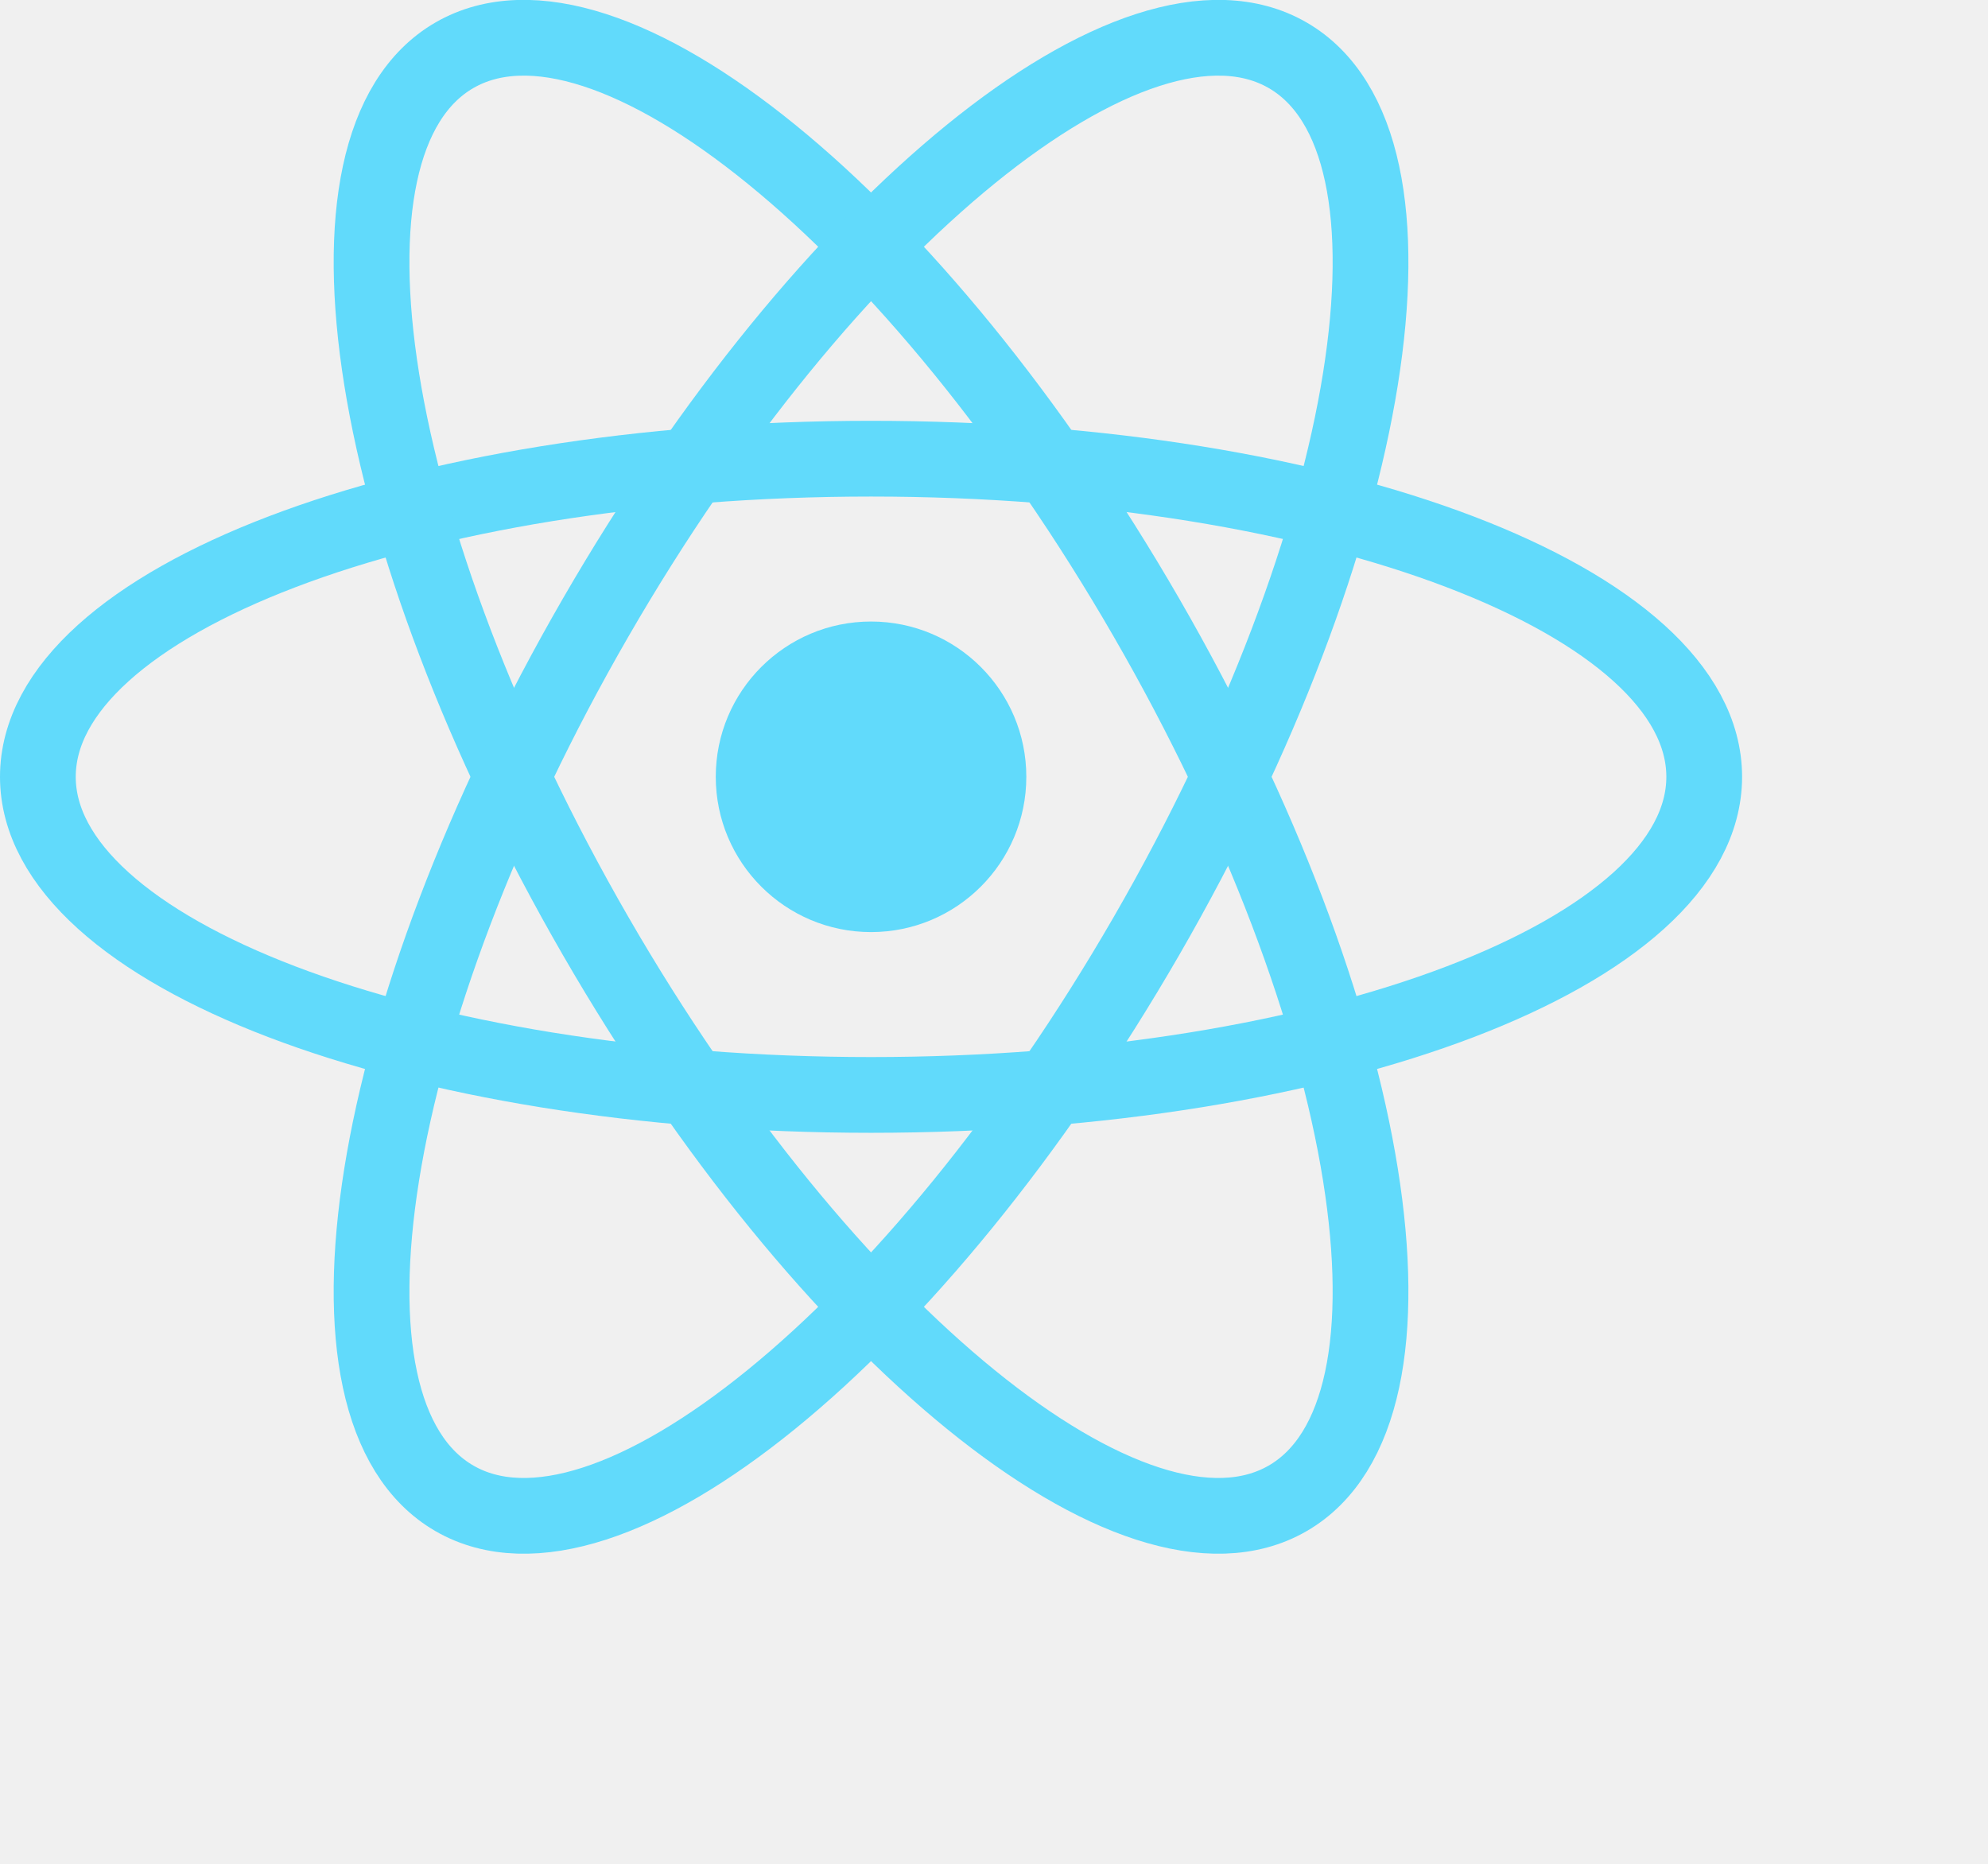
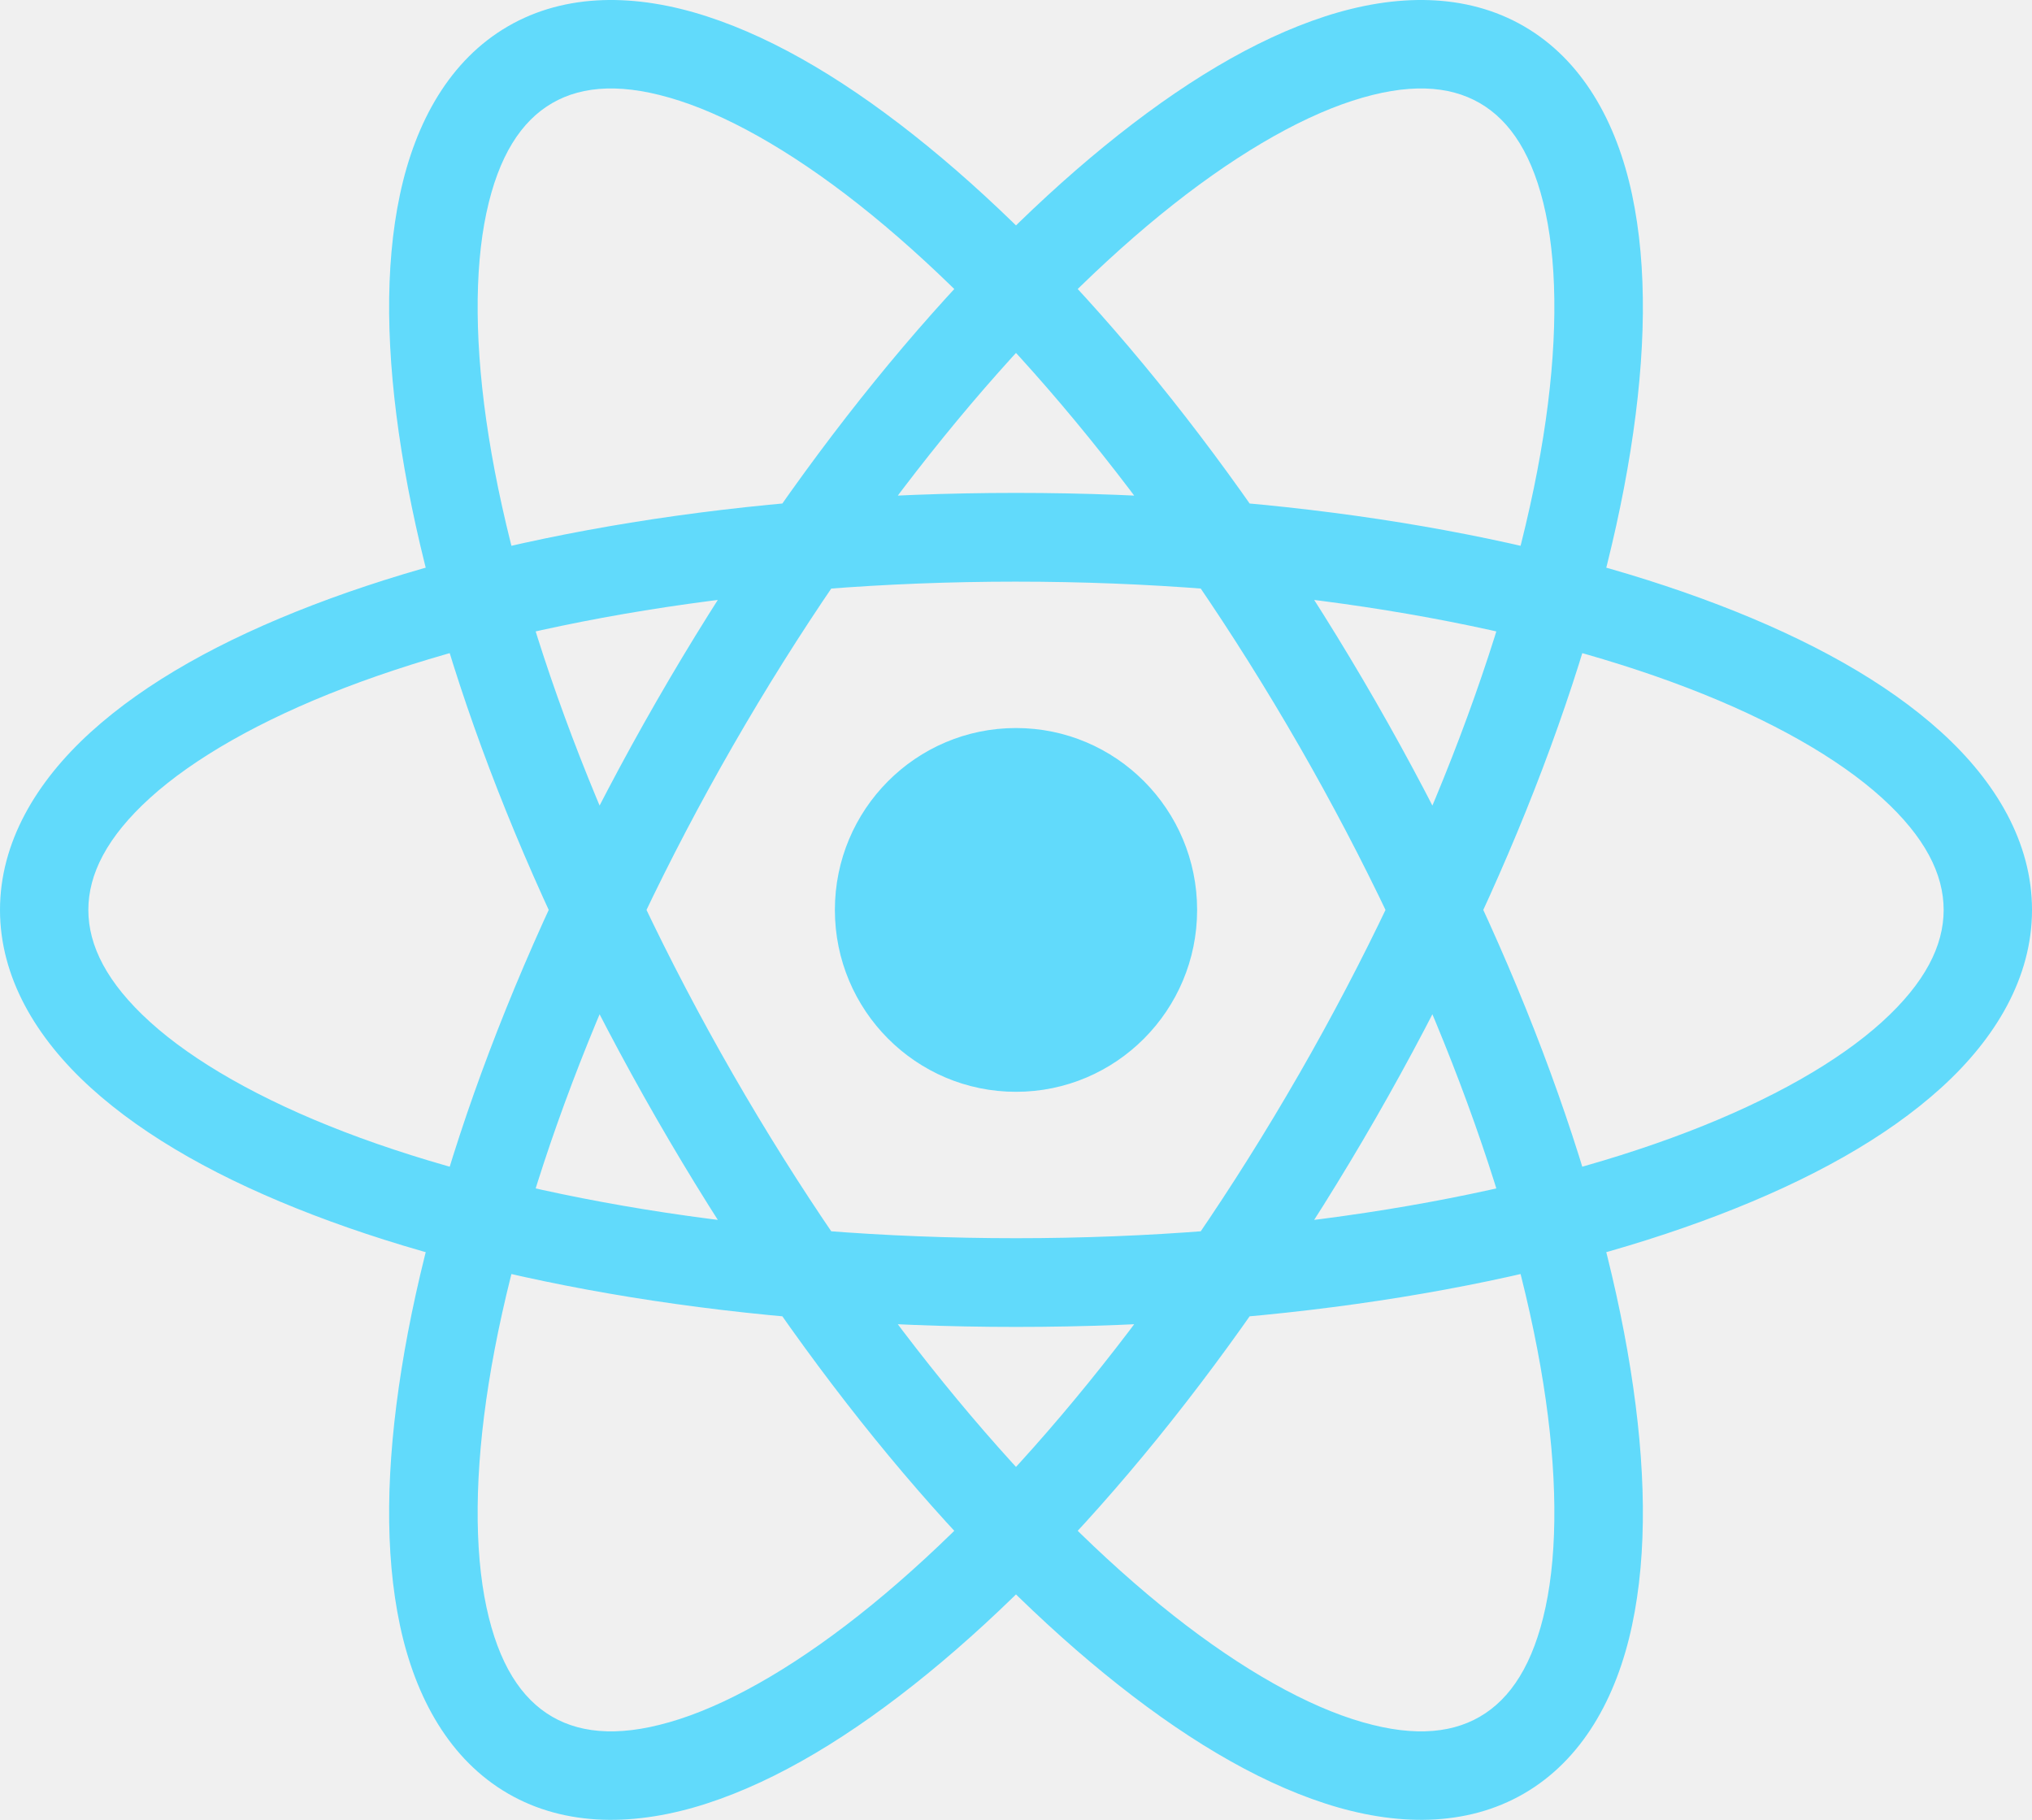
- <svg xmlns="http://www.w3.org/2000/svg" viewBox="0 0 320 300" version="1.1" id="svg6" width="320" height="300">
+ <svg xmlns="http://www.w3.org/2000/svg" viewBox="0 0 335 300" version="1.1" id="svg6" width="335" height="300">
  <defs id="defs10">
    <clipPath clipPathUnits="userSpaceOnUse" id="clipPath17471">
      <path d="M 0,600 H 600 V 0 H 0 Z" id="path17469" />
    </clipPath>
    <linearGradient x1="0" y1="0" x2="1" y2="0" gradientUnits="userSpaceOnUse" gradientTransform="matrix(-34.42458,70.22615,-70.22615,-34.42458,163.1439,72.98019)" spreadMethod="pad" id="linearGradient17519">
      <stop style="stop-opacity:1;stop-color:#687e67" offset="0" id="stop17513" />
      <stop style="stop-opacity:1;stop-color:#687e67" offset="0.529" id="stop17515" />
      <stop style="stop-opacity:1;stop-color:#83a178" offset="1" id="stop17517" />
    </linearGradient>
    <linearGradient x1="0" y1="0" x2="1" y2="0" gradientUnits="userSpaceOnUse" gradientTransform="matrix(96.59285,-71.36796,71.36796,96.59285,141.8515,109.7326)" spreadMethod="pad" id="linearGradient17545">
      <stop style="stop-opacity:1;stop-color:#687e67" offset="0" id="stop17535" />
      <stop style="stop-opacity:1;stop-color:#687e67" offset="0.138" id="stop17537" />
      <stop style="stop-opacity:1;stop-color:#9bb48f" offset="0.697" id="stop17539" />
      <stop style="stop-opacity:1;stop-color:#9bb48f" offset="0.908" id="stop17541" />
      <stop style="stop-opacity:1;stop-color:#9bb48f" offset="1" id="stop17543" />
    </linearGradient>
    <clipPath clipPathUnits="userSpaceOnUse" id="clipPath17555">
      <path d="m 239.032,373.393 -42.134,-24.315 c -1.575,-0.909 -2.545,-2.588 -2.545,-4.407 v -48.666 c 0,-1.818 0.97,-3.497 2.544,-4.408 l 42.133,-24.334 c 1.576,-0.909 3.516,-0.909 5.091,0 l 42.124,24.334 c 1.574,0.911 2.543,2.59 2.543,4.408 v 48.668 c 0,1.817 -0.969,3.496 -2.545,4.405 l -42.123,24.315 c -0.787,0.454 -1.666,0.682 -2.544,0.682 -0.879,0 -1.757,-0.228 -2.544,-0.682" id="path17553" />
    </clipPath>
    <linearGradient x1="0" y1="0" x2="1" y2="0" gradientUnits="userSpaceOnUse" gradientTransform="matrix(88.10062,0,0,88.10062,103.601,48.6706)" spreadMethod="pad" id="linearGradient17579">
      <stop style="stop-opacity:1;stop-color:#9bb48f" offset="0" id="stop17569" />
      <stop style="stop-opacity:1;stop-color:#9bb48f" offset="0.092" id="stop17571" />
      <stop style="stop-opacity:1;stop-color:#9bb48f" offset="0.303" id="stop17573" />
      <stop style="stop-opacity:1;stop-color:#687e67" offset="0.862" id="stop17575" />
      <stop style="stop-opacity:1;stop-color:#687e67" offset="1" id="stop17577" />
    </linearGradient>
    <linearGradient x1="0" y1="0" x2="1" y2="0" gradientUnits="userSpaceOnUse" gradientTransform="matrix(88.10062,0,0,88.10062,103.601,104.576)" spreadMethod="pad" id="linearGradient17605">
      <stop style="stop-opacity:1;stop-color:#9bb48f" offset="0" id="stop17595" />
      <stop style="stop-opacity:1;stop-color:#9bb48f" offset="0.092" id="stop17597" />
      <stop style="stop-opacity:1;stop-color:#9bb48f" offset="0.303" id="stop17599" />
      <stop style="stop-opacity:1;stop-color:#687e67" offset="0.862" id="stop17601" />
      <stop style="stop-opacity:1;stop-color:#687e67" offset="1" id="stop17603" />
    </linearGradient>
    <clipPath clipPathUnits="userSpaceOnUse" id="clipPath17615">
      <path d="m 239.032,373.393 -42.134,-24.315 c -1.575,-0.909 -2.545,-2.588 -2.545,-4.407 v -48.666 c 0,-1.818 0.97,-3.497 2.544,-4.408 l 42.133,-24.334 c 1.576,-0.909 3.516,-0.909 5.091,0 l 42.124,24.334 c 1.574,0.911 2.543,2.59 2.543,4.408 v 48.668 c 0,1.817 -0.969,3.496 -2.545,4.405 l -42.123,24.315 c -0.787,0.454 -1.666,0.682 -2.544,0.682 -0.879,0 -1.757,-0.228 -2.544,-0.682" id="path17613" />
    </clipPath>
    <linearGradient x1="0" y1="0" x2="1" y2="0" gradientUnits="userSpaceOnUse" gradientTransform="matrix(88.10062,0,0,88.10062,103.601,129.7269)" spreadMethod="pad" id="linearGradient17639">
      <stop style="stop-opacity:1;stop-color:#9bb48f" offset="0" id="stop17629" />
      <stop style="stop-opacity:1;stop-color:#9bb48f" offset="0.092" id="stop17631" />
      <stop style="stop-opacity:1;stop-color:#9bb48f" offset="0.303" id="stop17633" />
      <stop style="stop-opacity:1;stop-color:#687e67" offset="0.862" id="stop17635" />
      <stop style="stop-opacity:1;stop-color:#687e67" offset="1" id="stop17637" />
    </linearGradient>
    <clipPath clipPathUnits="userSpaceOnUse" id="clipPath17649">
      <path d="m 239.032,373.393 -42.134,-24.315 c -1.575,-0.909 -2.545,-2.588 -2.545,-4.407 v -48.666 c 0,-1.818 0.97,-3.497 2.544,-4.408 l 42.133,-24.334 c 1.576,-0.909 3.516,-0.909 5.091,0 l 42.124,24.334 c 1.574,0.911 2.543,2.59 2.543,4.408 v 48.668 c 0,1.817 -0.969,3.496 -2.545,4.405 l -42.123,24.315 c -0.787,0.454 -1.666,0.682 -2.544,0.682 -0.879,0 -1.757,-0.228 -2.544,-0.682" id="path17647" />
    </clipPath>
    <linearGradient x1="0" y1="0" x2="1" y2="0" gradientUnits="userSpaceOnUse" gradientTransform="matrix(88.10062,0,0,88.10062,103.601,141.0945)" spreadMethod="pad" id="linearGradient17673">
      <stop style="stop-opacity:1;stop-color:#9bb48f" offset="0" id="stop17663" />
      <stop style="stop-opacity:1;stop-color:#9bb48f" offset="0.092" id="stop17665" />
      <stop style="stop-opacity:1;stop-color:#9bb48f" offset="0.303" id="stop17667" />
      <stop style="stop-opacity:1;stop-color:#687e67" offset="0.862" id="stop17669" />
      <stop style="stop-opacity:1;stop-color:#687e67" offset="1" id="stop17671" />
    </linearGradient>
    <clipPath clipPathUnits="userSpaceOnUse" id="clipPath17683">
      <path d="m 239.032,373.393 -42.134,-24.315 c -1.575,-0.909 -2.545,-2.588 -2.545,-4.407 v -48.666 c 0,-1.818 0.97,-3.497 2.544,-4.408 l 42.133,-24.334 c 1.576,-0.909 3.516,-0.909 5.091,0 l 42.124,24.334 c 1.574,0.911 2.543,2.59 2.543,4.408 v 48.668 c 0,1.817 -0.969,3.496 -2.545,4.405 l -42.123,24.315 c -0.787,0.454 -1.666,0.682 -2.544,0.682 -0.879,0 -1.757,-0.228 -2.544,-0.682" id="path17681" />
    </clipPath>
    <linearGradient x1="0" y1="0" x2="1" y2="0" gradientUnits="userSpaceOnUse" gradientTransform="matrix(-54.33486,110.8431,-110.8431,-54.33486,204.5368,70.89814)" spreadMethod="pad" id="linearGradient17703">
      <stop style="stop-opacity:1;stop-color:#687e67" offset="0" id="stop17697" />
      <stop style="stop-opacity:1;stop-color:#687e67" offset="0.529" id="stop17699" />
      <stop style="stop-opacity:1;stop-color:#83a178" offset="1" id="stop17701" />
    </linearGradient>
  </defs>
-   <path style="clip-rule:nonzero;fill:none;fill-rule:nonzero;stroke:#ffffff;stroke-width:1.783;stroke-linecap:round;stroke-linejoin:round;stroke-miterlimit:4" d="M 2.4812732e-6,28.676" id="path18384" />
-   <circle cx="140.208" cy="125.036" r="24.994" fill="#61dafb" id="circle18859" style="stroke-width:12.192" />
-   <ellipse rx="134.112" ry="51.206" id="ellipse18861" cx="140.208" cy="125.036" style="fill:none;stroke:#61dafb;stroke-width:12.192" />
-   <ellipse rx="134.112" ry="51.206" transform="rotate(60)" id="ellipse18863" cx="178.388" cy="-58.906" style="fill:none;stroke:#61dafb;stroke-width:12.192" />
-   <ellipse rx="134.112" ry="51.206" transform="rotate(120)" id="ellipse18865" cx="38.18" cy="-183.942" style="fill:none;stroke:#61dafb;stroke-width:12.192" />
+   <path id="ellipse18865" style="color:#000000;fill:#61dafb;stroke-width:1.197" d="m 226.786,184.371 c 22.497,-39.129 36.908,-78.022 42.013,-110.019 2.552,-15.998 2.819,-30.29 0.259,-42.311 C 266.496,20.02 260.796,9.868 251.25,4.334 241.703,-1.201 230.098,-1.083 218.45,2.701 206.803,6.485 194.613,13.864 182.092,24.083 c -25.042,20.438 -51.38,52.416 -73.877,91.545 -22.497,39.129 -36.906,78.023 -42.011,110.02 -2.552,15.998 -2.821,30.289 -0.261,42.31 2.561,12.021 8.26,22.175 17.806,27.709 9.547,5.535 21.153,5.414 32.8,1.631 11.648,-3.784 23.839,-11.161 36.36,-21.38 25.042,-20.438 51.378,-52.417 73.875,-91.546 z m -12.613,-7.313 c -21.746,37.822 -47.324,68.635 -70.45,87.509 -11.563,9.437 -22.52,15.845 -31.656,18.813 -9.136,2.968 -15.95,2.565 -21.033,-0.382 -5.083,-2.947 -8.837,-8.671 -10.846,-18.1 -2.008,-9.429 -1.961,-22.162 0.396,-36.936 4.714,-29.549 18.501,-67.198 40.247,-105.02 21.746,-37.822 47.321,-68.634 70.447,-87.509 11.563,-9.437 22.521,-15.847 31.658,-18.815 9.136,-2.968 15.95,-2.565 21.033,0.382 5.083,2.947 8.837,8.671 10.846,18.1 2.008,9.429 1.96,22.164 -0.397,36.938 -4.714,29.549 -18.498,67.197 -40.243,105.02 z m 12.614,-61.43 C 204.289,76.499 177.951,44.521 152.909,24.083 140.388,13.865 128.198,6.486 116.55,2.702 104.903,-1.082 93.297,-1.202 83.75,4.333 74.204,9.867 68.504,20.021 65.944,32.042 c -2.561,12.021 -2.294,26.313 0.259,42.311 5.105,31.997 19.516,70.89 42.013,110.019 22.497,39.129 48.834,71.108 73.875,91.546 12.521,10.219 24.713,17.597 36.36,21.38 11.648,3.784 23.252,3.902 32.799,-1.633 9.547,-5.535 15.247,-15.686 17.808,-27.707 2.561,-12.021 2.292,-26.312 -0.261,-42.31 -5.105,-31.997 -19.514,-70.891 -42.011,-110.02 z m -12.615,7.314 c 21.746,37.822 35.531,75.47 40.245,105.018 2.357,14.774 2.406,27.509 0.397,36.938 -2.008,9.429 -5.763,15.153 -10.846,18.1 -5.083,2.947 -11.897,3.35 -21.033,0.382 -9.136,-2.968 -20.095,-9.378 -31.658,-18.815 C 168.151,245.692 142.574,214.882 120.829,177.059 99.083,139.237 85.298,101.586 80.584,72.038 78.227,57.263 78.179,44.531 80.188,35.101 82.196,25.672 85.949,19.946 91.032,16.999 c 5.083,-2.947 11.898,-3.348 21.034,-0.38 9.136,2.968 20.093,9.376 31.656,18.813 23.126,18.874 48.702,49.688 70.448,87.511 z M 167.501,81.256 c -44.994,0 -85.744,6.916 -115.891,18.475 C 36.537,105.51 24.081,112.422 14.994,120.659 5.907,128.896 1.5269217e-6,138.93 2.4631264e-6,149.999 -1.7736707e-6,161.069 5.907,171.102 14.994,179.339 c 9.087,8.237 21.543,15.151 36.617,20.931 30.147,11.559 70.897,18.473 115.891,18.473 44.994,0 85.742,-6.914 115.888,-18.473 15.073,-5.779 27.53,-12.693 36.617,-20.931 9.087,-8.237 14.994,-18.27 14.994,-29.34 0,-11.07 -5.907,-21.103 -14.994,-29.34 -9.087,-8.237 -21.543,-15.149 -36.617,-20.928 C 253.243,88.172 212.495,81.256 167.501,81.256 Z m 0,14.628 c 43.491,-3e-6 82.852,6.835 110.692,17.51 13.92,5.337 24.927,11.662 32.055,18.124 7.128,6.461 10.187,12.588 10.187,18.482 0,5.894 -3.059,12.023 -10.187,18.485 -7.128,6.461 -18.135,12.784 -32.055,18.121 -27.84,10.674 -67.201,17.512 -110.692,17.512 -43.491,-1e-5 -82.854,-6.838 -110.694,-17.512 -13.92,-5.337 -24.925,-11.66 -32.053,-18.121 -7.128,-6.461 -10.19,-12.591 -10.19,-18.485 -1e-6,-5.894 3.062,-12.021 10.19,-18.482 7.128,-6.461 18.132,-12.786 32.053,-18.124 C 84.647,102.719 124.01,95.883 167.501,95.883 Z M 197.359,150 A 29.859,29.984 0 0 1 167.5,179.984 29.859,29.984 0 0 1 137.641,150 29.859,29.984 0 0 1 167.5,120.016 29.859,29.984 0 0 1 197.359,150 Z M 2.8498828e-6,34.402" />
</svg>
